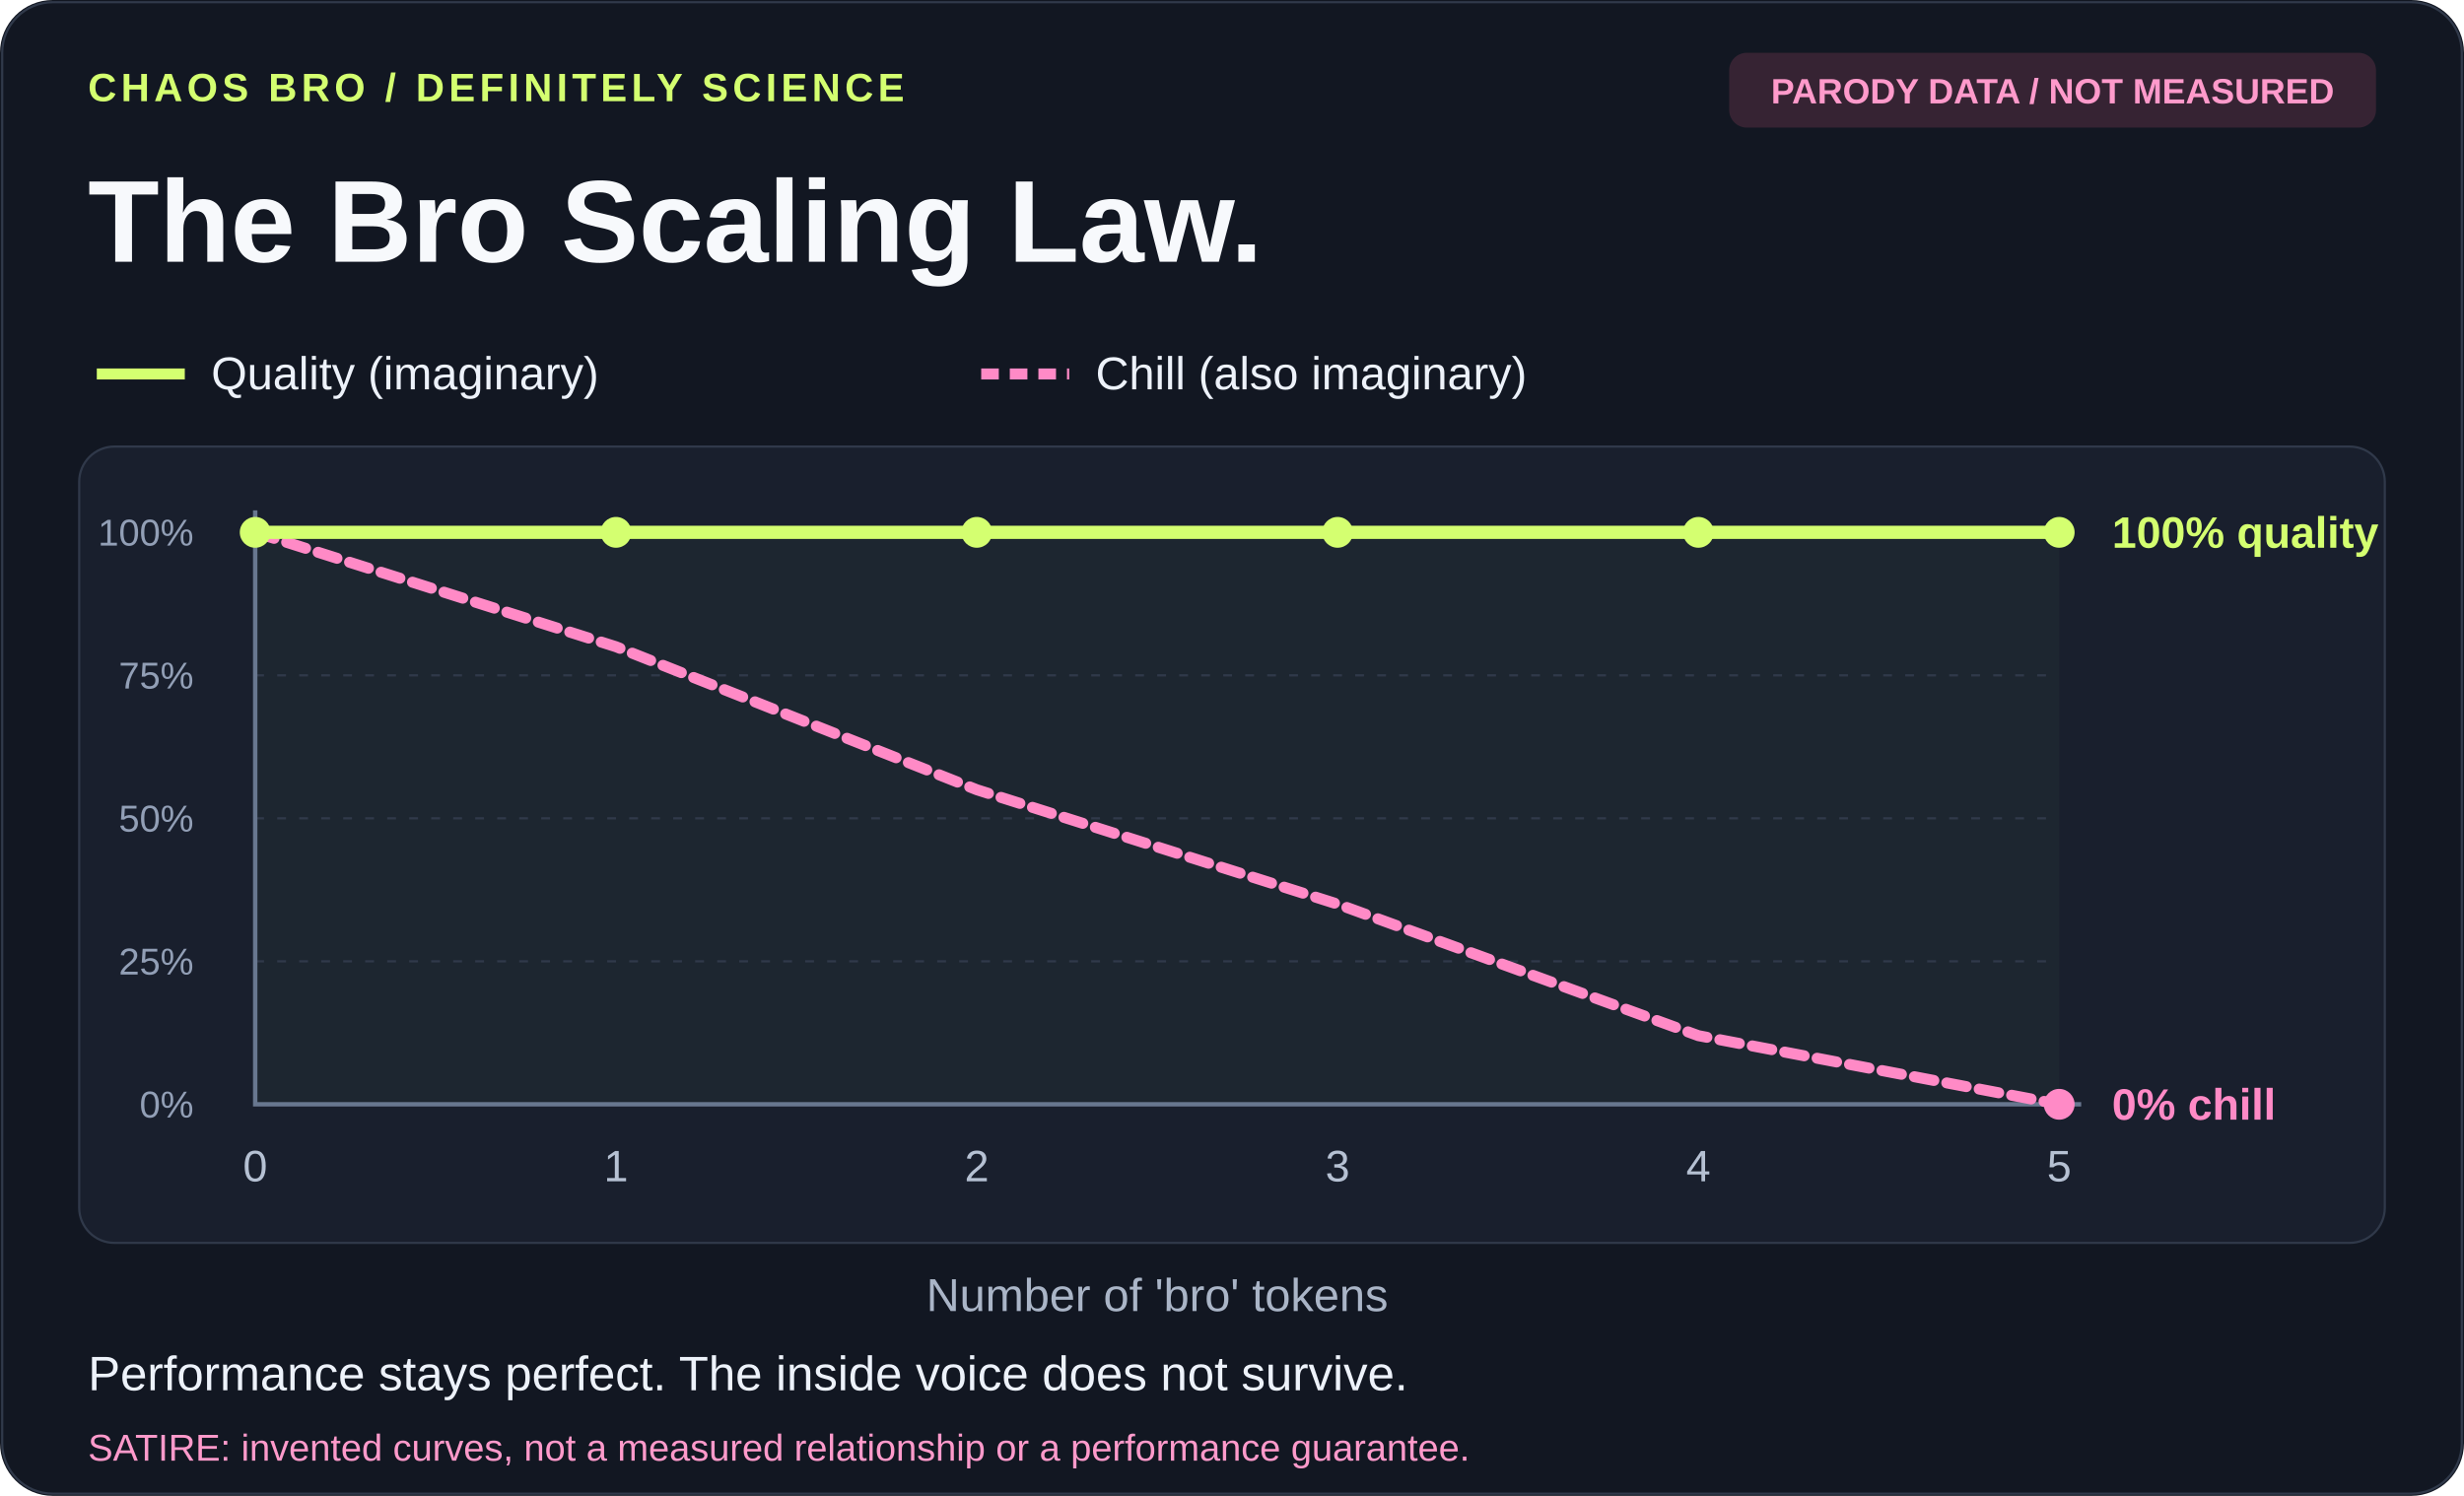
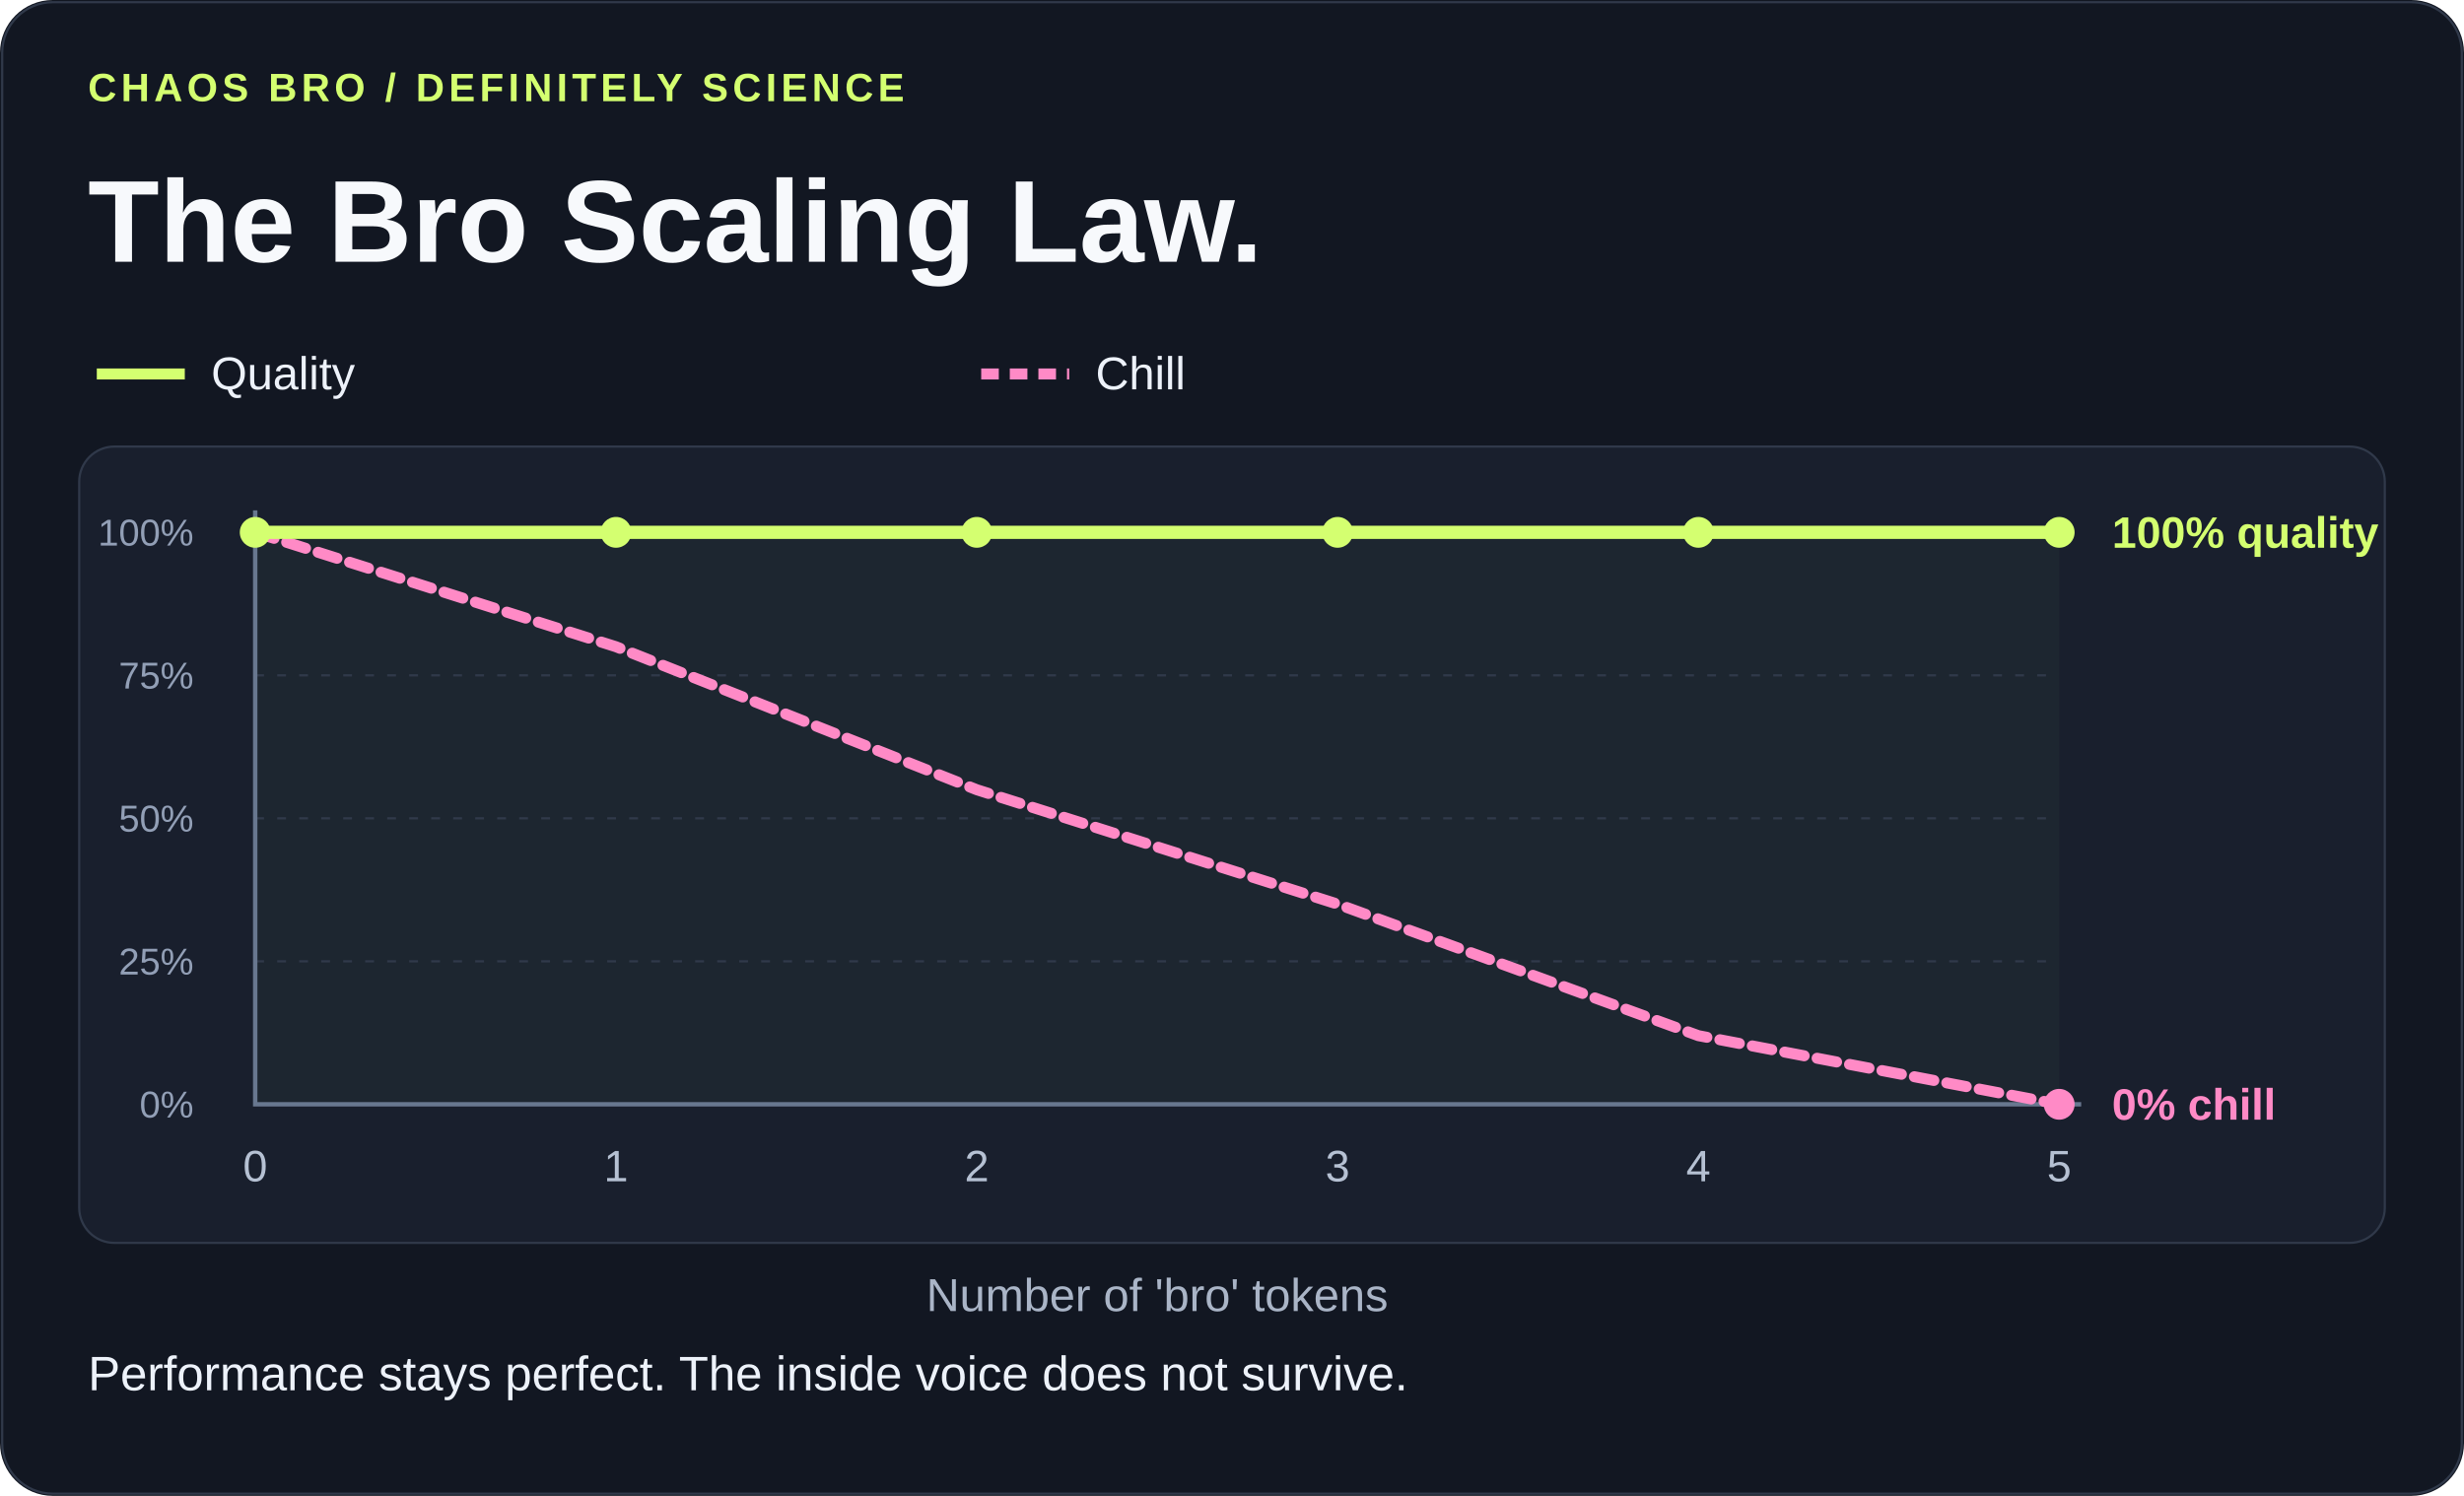
<svg xmlns="http://www.w3.org/2000/svg" width="1120" height="680" viewBox="0 0 1120 680" role="img" aria-labelledby="title desc">
  <rect width="1120" height="680" rx="24" fill="#121722" />
  <rect x="1" y="1" width="1118" height="678" rx="23" fill="none" stroke="#30394a" />
  <g font-family="Segoe UI, Arial, sans-serif">
    <text x="40" y="46" fill="#d4ff70" font-size="18" font-weight="700" letter-spacing="2">CHAOS BRO / DEFINITELY SCIENCE</text>
-     <rect x="786" y="24" width="294" height="34" rx="8" fill="#362333" />
-     <text x="933" y="47" text-anchor="middle" fill="#ff9acb" font-size="16" font-weight="700">PARODY DATA / NOT MEASURED</text>
    <text x="40" y="119" fill="#f7f9fc" font-size="53" font-weight="800">The Bro Scaling Law.</text>
    <path d="M44 170H84" stroke="#d4ff70" stroke-width="5" />
-     <text x="96" y="177" fill="#edf2fa" font-size="21">Quality (imaginary)</text>
+     <text x="96" y="177" fill="#edf2fa" font-size="21">Quality</text>
    <path d="M446 170H486" stroke="#ff8ac6" stroke-width="5" stroke-dasharray="8 5" />
-     <text x="498" y="177" fill="#edf2fa" font-size="21">Chill (also imaginary)</text>
+     <text x="498" y="177" fill="#edf2fa" font-size="21">Chill</text>
    <rect x="36" y="203" width="1048" height="362" rx="16" fill="#191f2d" stroke="#30394a" />
    <path d="M116 242H936V502H116Z" fill="#a8f779" opacity="0.035" />
    <path d="M116 242H936" stroke="#30394a" stroke-dasharray="4 6" />
    <text x="88" y="248" text-anchor="end" fill="#929fb6" font-size="17">100%</text>
    <path d="M116 307H936" stroke="#30394a" stroke-dasharray="4 6" />
    <text x="88" y="313" text-anchor="end" fill="#929fb6" font-size="17">75%</text>
    <path d="M116 372H936" stroke="#30394a" stroke-dasharray="4 6" />
    <text x="88" y="378" text-anchor="end" fill="#929fb6" font-size="17">50%</text>
    <path d="M116 437H936" stroke="#30394a" stroke-dasharray="4 6" />
    <text x="88" y="443" text-anchor="end" fill="#929fb6" font-size="17">25%</text>
    <path d="M116 502H936" stroke="#30394a" stroke-dasharray="4 6" />
    <text x="88" y="508" text-anchor="end" fill="#929fb6" font-size="17">0%</text>
    <path d="M116 232V502H946" stroke="#68778f" stroke-width="2" fill="none" />
    <polyline points="116,242 280,294 444,359 608,411 772,470.8 936,502" fill="none" stroke="#ff8ac6" stroke-width="5" stroke-dasharray="9 6" stroke-linecap="round" />
    <path d="M116 242H936" stroke="#d4ff70" stroke-width="6" stroke-linecap="round" />
    <circle cx="116" cy="242" r="7" fill="#d4ff70" />
    <circle cx="280" cy="242" r="7" fill="#d4ff70" />
    <circle cx="444" cy="242" r="7" fill="#d4ff70" />
    <circle cx="608" cy="242" r="7" fill="#d4ff70" />
    <circle cx="772" cy="242" r="7" fill="#d4ff70" />
    <circle cx="936" cy="242" r="7" fill="#d4ff70" />
    <circle cx="936" cy="502" r="7" fill="#ff8ac6" />
    <text x="960" y="249" fill="#d4ff70" font-size="20" font-weight="700">100% quality</text>
    <text x="960" y="509" fill="#ff8ac6" font-size="20" font-weight="700">0% chill</text>
    <text x="116" y="537" text-anchor="middle" fill="#b6c1d3" font-size="20">0</text>
    <text x="280" y="537" text-anchor="middle" fill="#b6c1d3" font-size="20">1</text>
    <text x="444" y="537" text-anchor="middle" fill="#b6c1d3" font-size="20">2</text>
    <text x="608" y="537" text-anchor="middle" fill="#b6c1d3" font-size="20">3</text>
    <text x="772" y="537" text-anchor="middle" fill="#b6c1d3" font-size="20">4</text>
    <text x="936" y="537" text-anchor="middle" fill="#b6c1d3" font-size="20">5</text>
    <text x="526" y="596" text-anchor="middle" fill="#aab5c7" font-size="21">Number of 'bro' tokens</text>
    <text x="40" y="632" fill="#edf2fa" font-size="22">Performance stays perfect. The inside voice does not survive.</text>
-     <text x="40" y="664" fill="#ff9acb" font-size="17">SATIRE: invented curves, not a measured relationship or a performance guarantee.</text>
  </g>
</svg>
